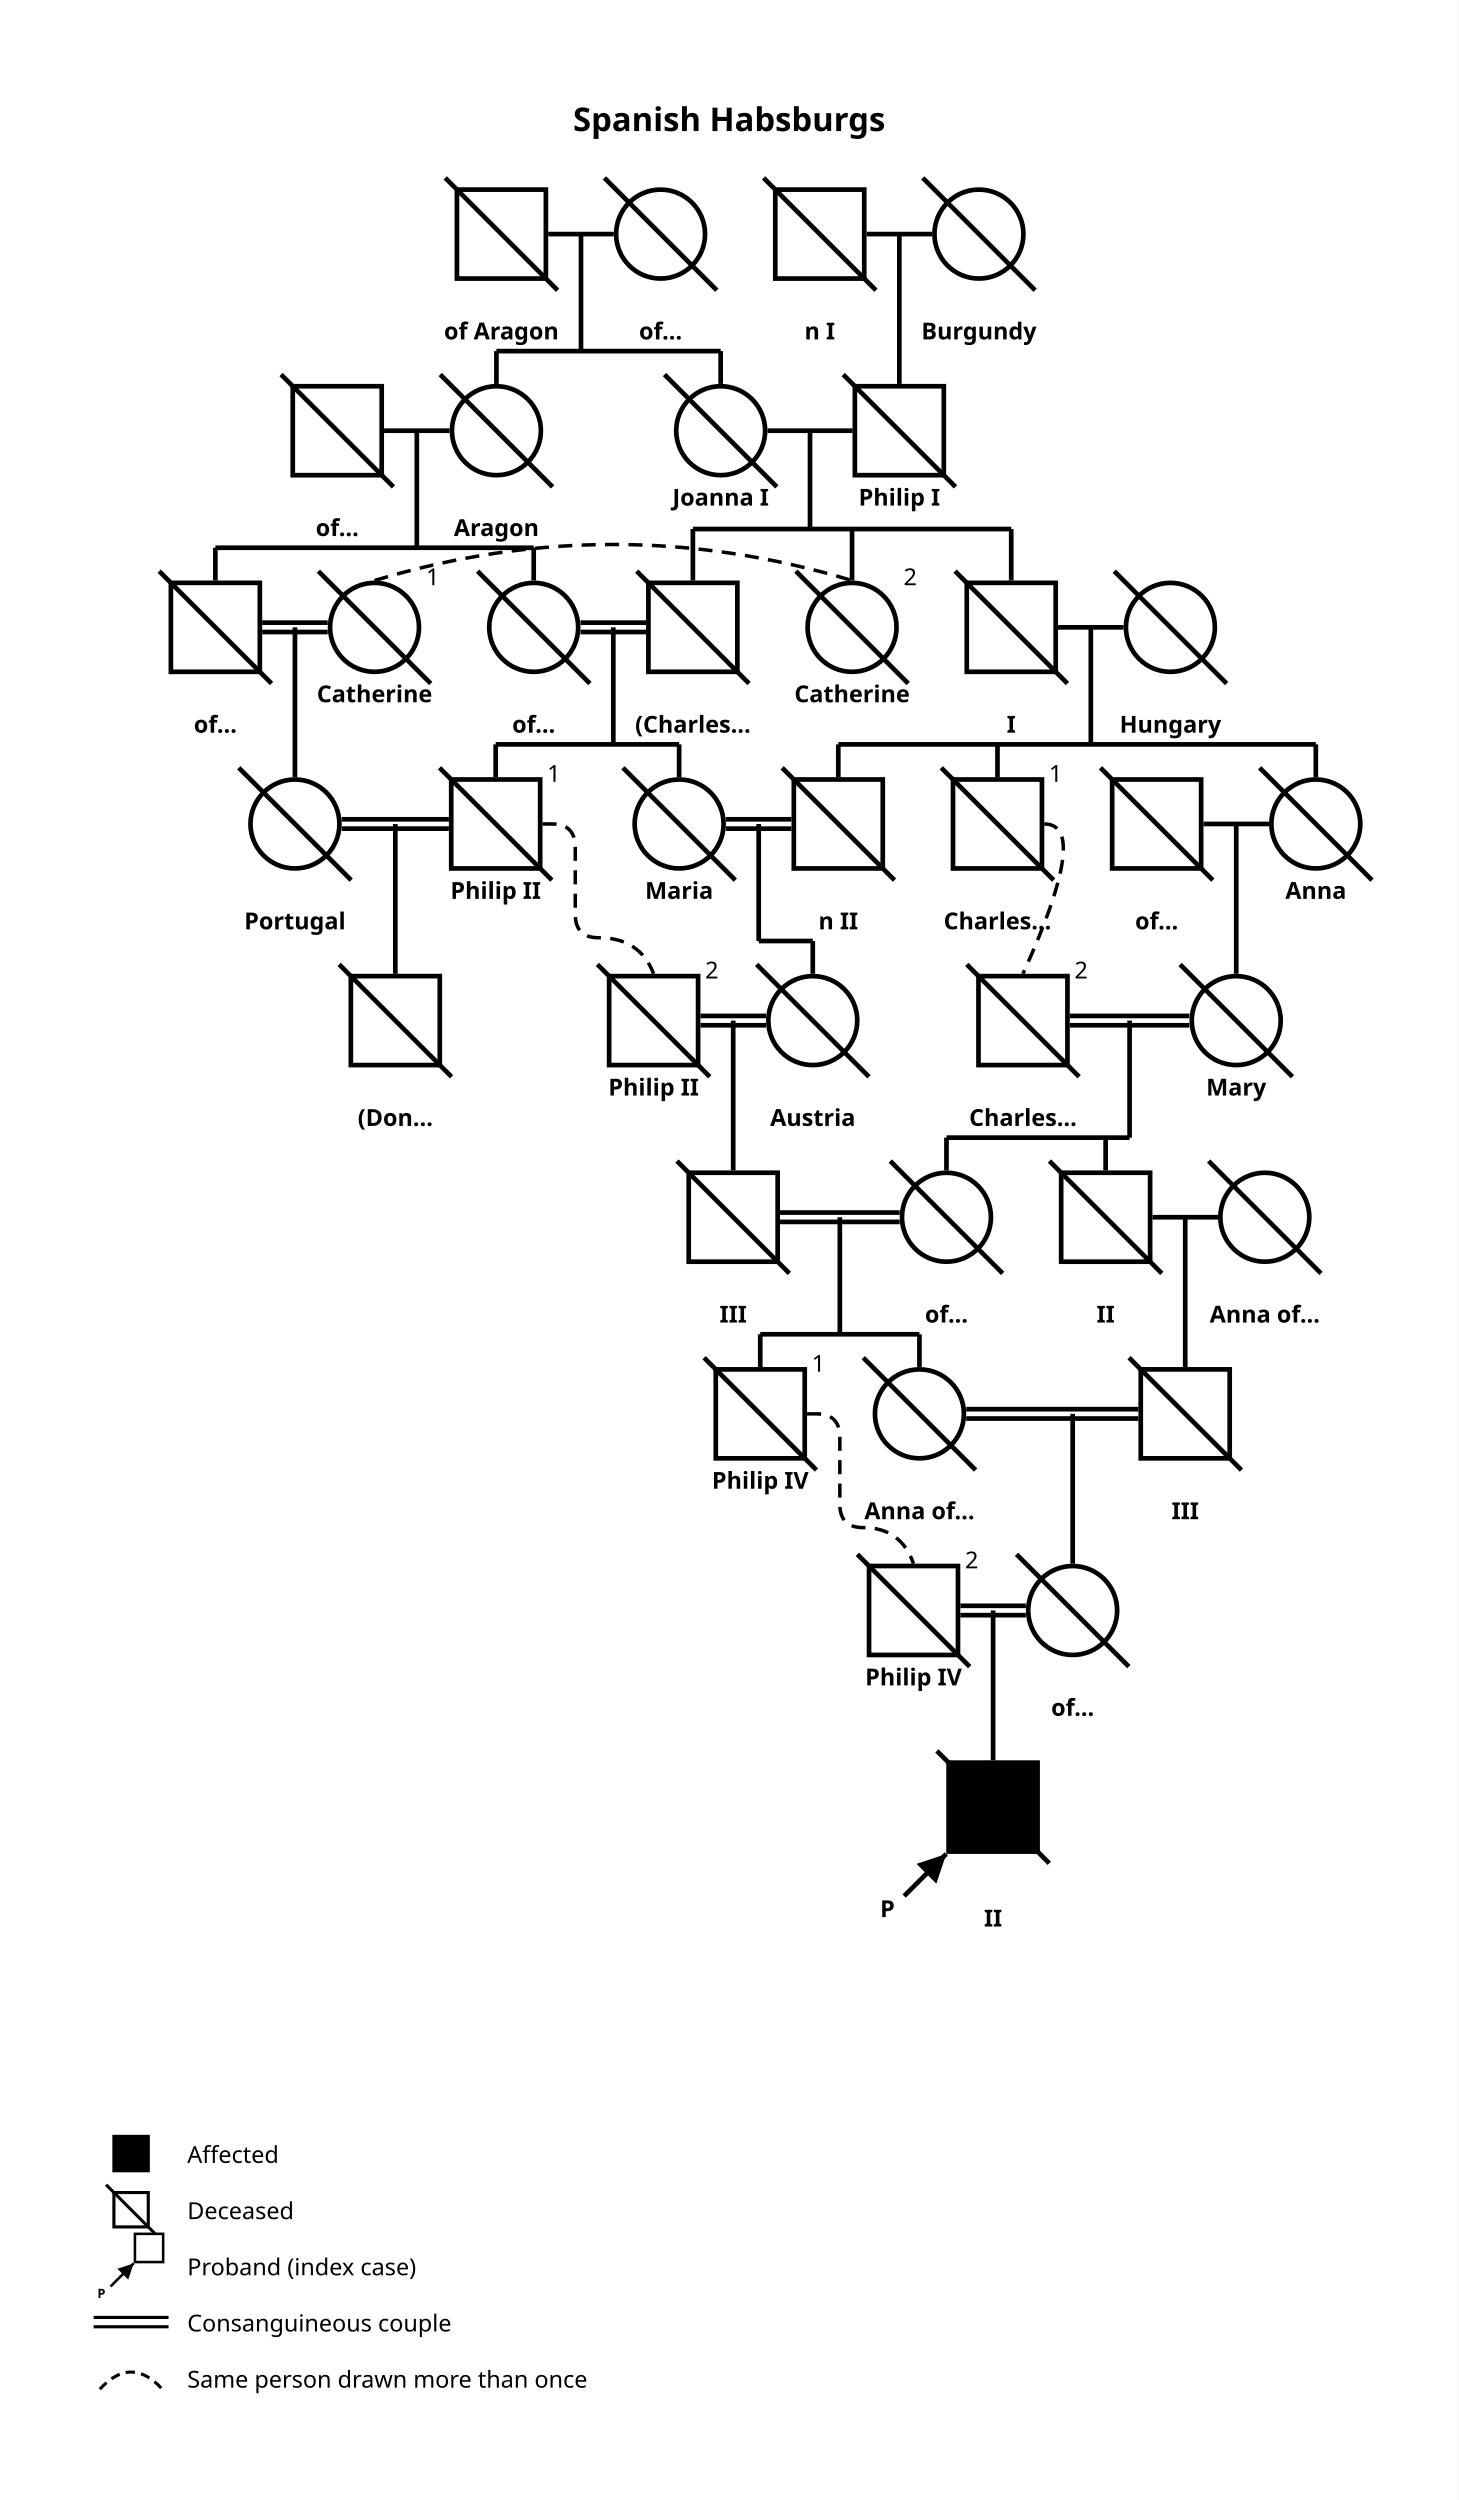
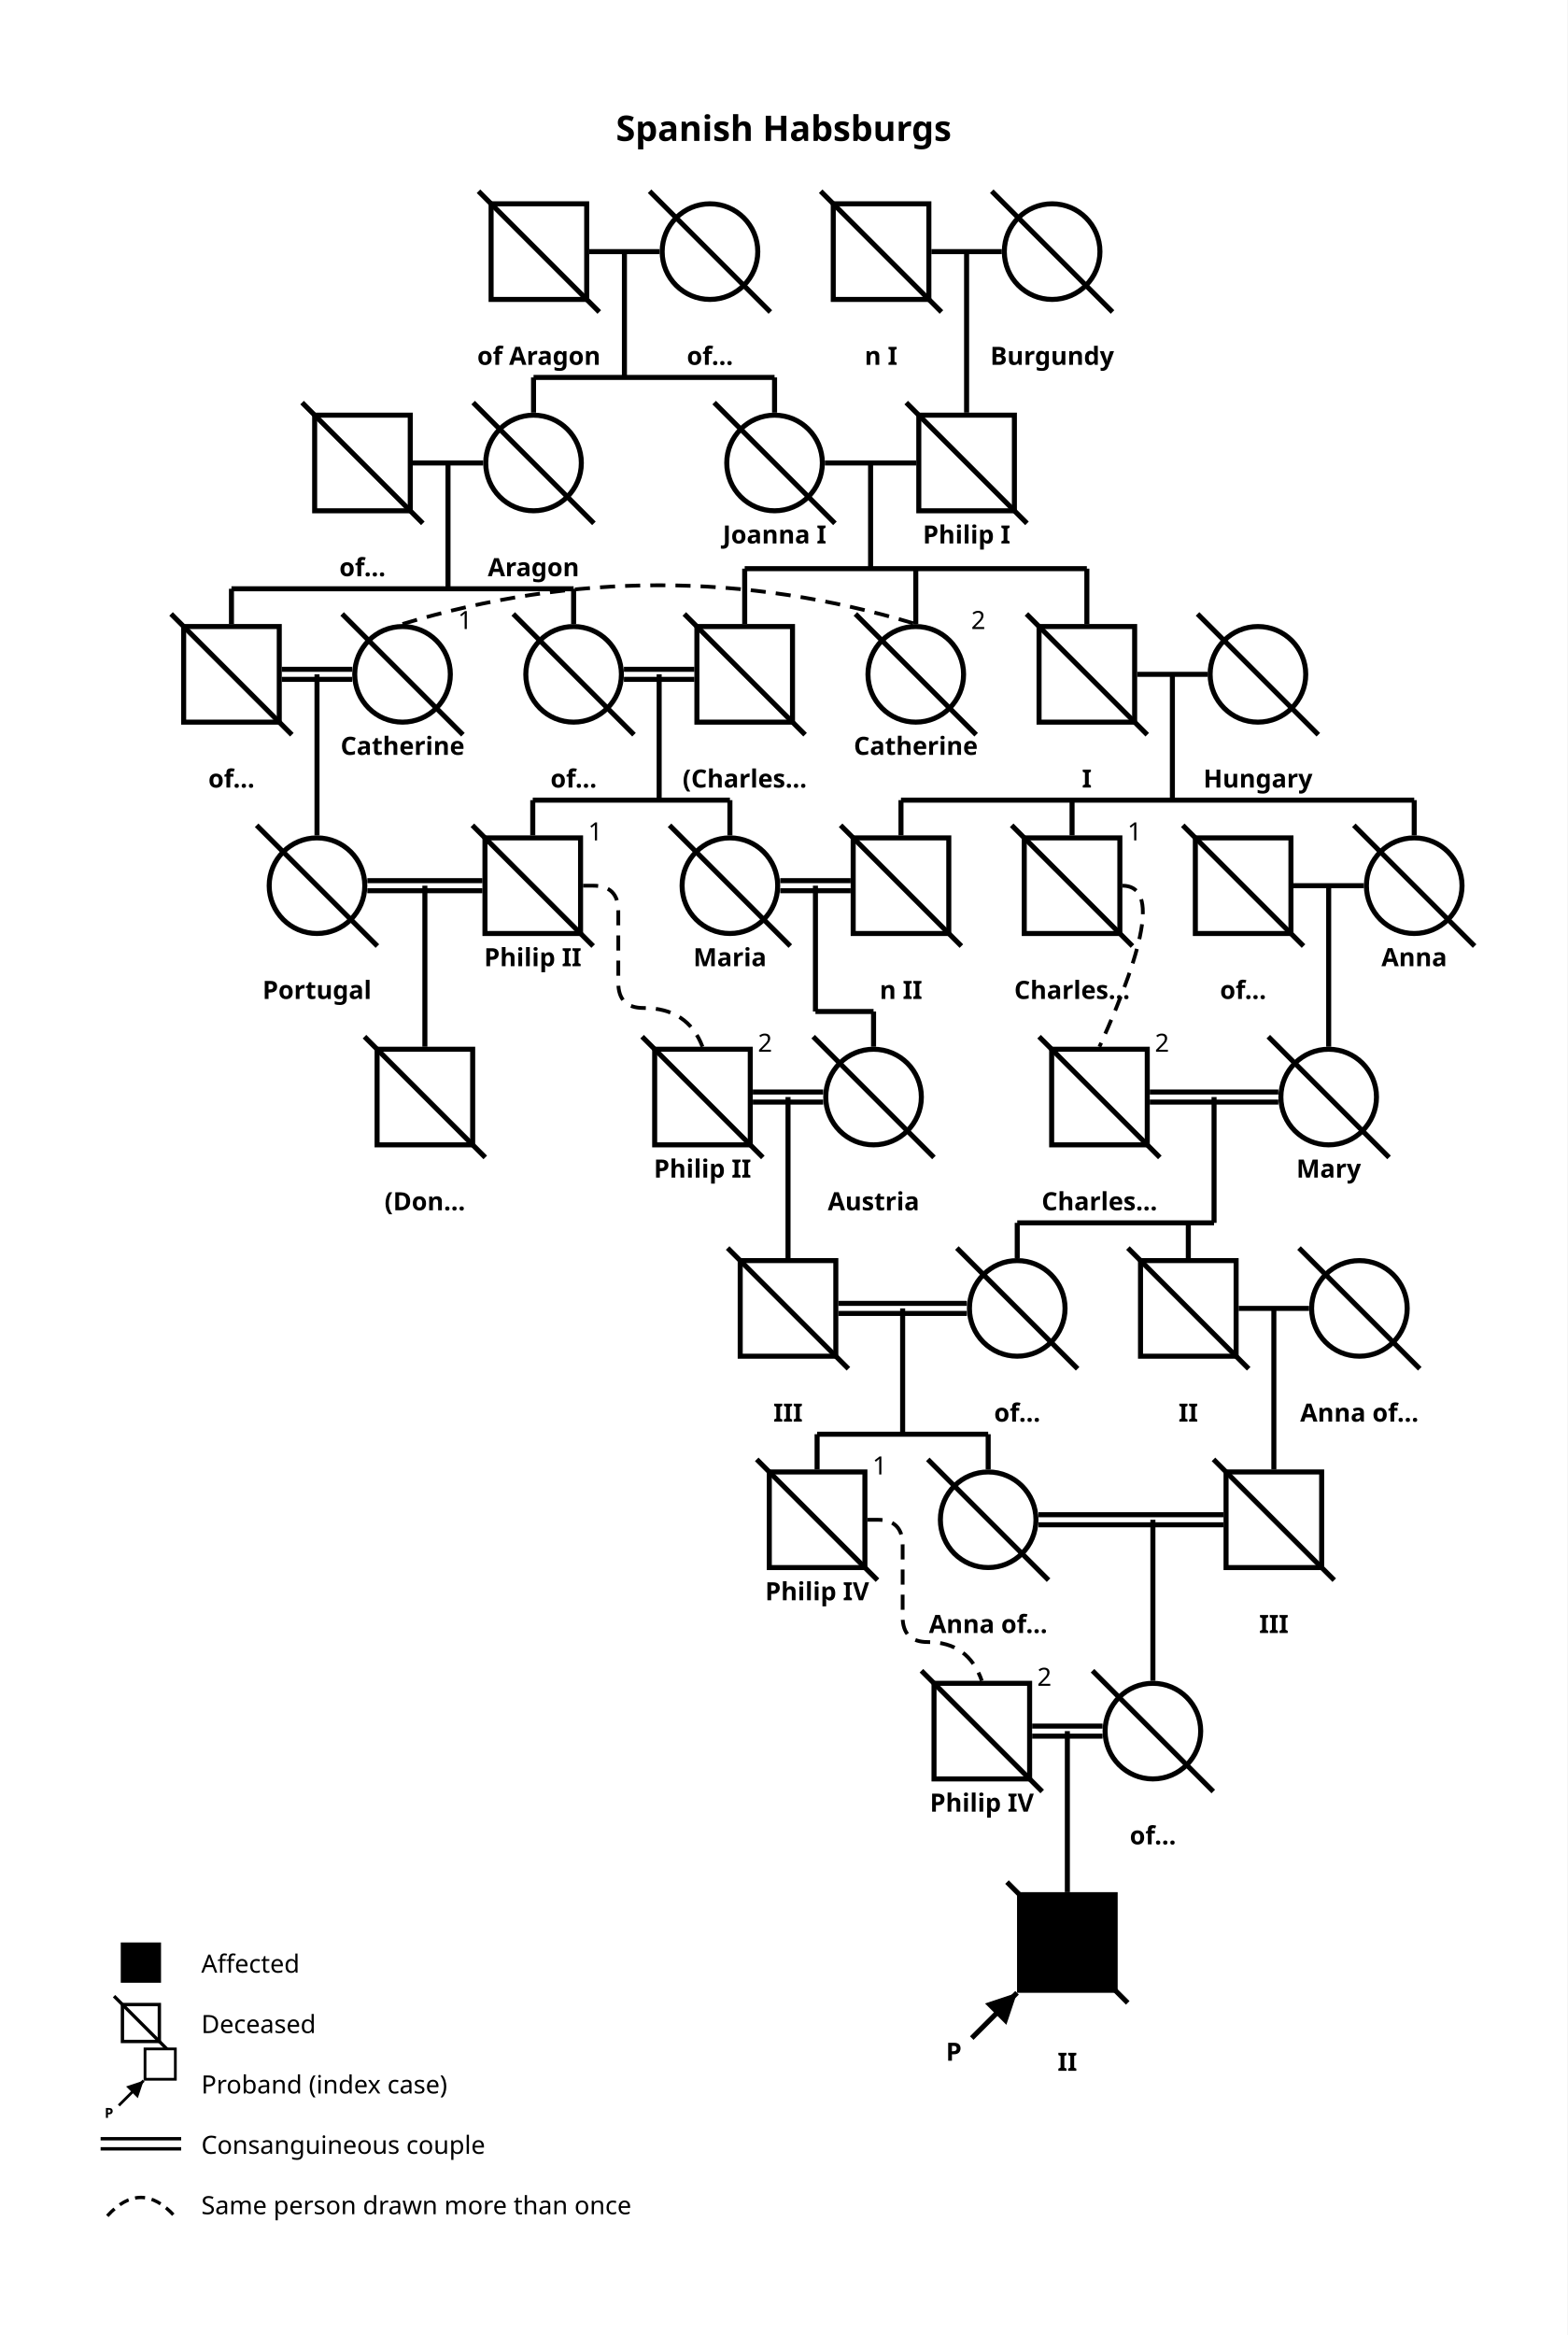
- <svg xmlns="http://www.w3.org/2000/svg" height="1068" viewBox="0 0 623 1068" width="623">
+ <svg xmlns="http://www.w3.org/2000/svg" height="928" viewBox="0 0 623 928" width="623">
  <defs>
    <marker id="proband-arrowhead" markerHeight="6" markerWidth="6" orient="auto" refX="6" refY="3">
      <path d="M 0 0 L 6 3 L 0 6 Z" fill="black" />
    </marker>
  </defs>
-   <rect fill="white" height="1068" width="623" />
+   <rect fill="white" height="928" width="623" />
  <g class="chart-title">
    <text fill="black" font-family="sans-serif" font-size="14" font-weight="bold" style="user-select:none" text-anchor="middle" x="311.5" y="56">Spanish Habsburgs</text>
  </g>
  <g transform="translate(92 100)">
    <g class="couple-lines">
      <path d="M 142.2 0 L 170.2 0" fill="none" stroke="black" stroke-width="2" />
      <path d="M 278.2 0 L 306.2 0" fill="none" stroke="black" stroke-width="2" />
      <path d="M 72.07 84 L 100.07 84" fill="none" stroke="black" stroke-width="2" />
      <path d="M 235.87 84 L 272.2 84" fill="none" stroke="black" stroke-width="2" />
      <path d="M 20 166 L 48 166" fill="none" stroke="black" stroke-width="2" />
      <path d="M 20 170 L 48 170" fill="none" stroke="black" stroke-width="2" />
      <path d="M 156 166 L 184 166" fill="none" stroke="black" stroke-width="2" />
      <path d="M 156 170 L 184 170" fill="none" stroke="black" stroke-width="2" />
      <path d="M 360 168 L 388 168" fill="none" stroke="black" stroke-width="2" />
      <path d="M 54 250 L 99.76 250" fill="none" stroke="black" stroke-width="2" />
      <path d="M 54 254 L 99.76 254" fill="none" stroke="black" stroke-width="2" />
      <path d="M 218.12 250 L 246.12 250" fill="none" stroke="black" stroke-width="2" />
      <path d="M 218.12 254 L 246.12 254" fill="none" stroke="black" stroke-width="2" />
      <path d="M 422.12 252 L 450.12 252" fill="none" stroke="black" stroke-width="2" />
      <path d="M 207.22 334 L 235.22 334" fill="none" stroke="black" stroke-width="2" />
      <path d="M 207.22 338 L 235.22 338" fill="none" stroke="black" stroke-width="2" />
      <path d="M 365.01 334 L 416.12 334" fill="none" stroke="black" stroke-width="2" />
      <path d="M 365.01 338 L 416.12 338" fill="none" stroke="black" stroke-width="2" />
      <path d="M 241.22 418 L 292.33 418" fill="none" stroke="black" stroke-width="2" />
      <path d="M 241.22 422 L 292.33 422" fill="none" stroke="black" stroke-width="2" />
      <path d="M 400.33 420 L 428.33 420" fill="none" stroke="black" stroke-width="2" />
      <path d="M 320.78 502 L 394.33 502" fill="none" stroke="black" stroke-width="2" />
      <path d="M 320.78 506 L 394.33 506" fill="none" stroke="black" stroke-width="2" />
      <path d="M 318.25 586 L 346.25 586" fill="none" stroke="black" stroke-width="2" />
      <path d="M 318.25 590 L 346.25 590" fill="none" stroke="black" stroke-width="2" />
    </g>
    <g class="sibship-lines">
      <path d="M 156.2 0 L 156.2 50 M 120.07 50 L 215.87 50 M 120.07 50 L 120.07 64 M 215.87 50 L 215.87 64" fill="none" stroke="black" stroke-width="2" />
      <path d="M 292.2 0 L 292.2 42 M 292.2 42 L 292.2 42 M 292.2 42 L 292.2 64" fill="none" stroke="black" stroke-width="2" />
      <path d="M 86.07 84 L 86.07 134 M 0 134 L 136 134 M 0 134 L 0 148 M 136 134 L 136 148" fill="none" stroke="black" stroke-width="2" />
      <path d="M 254.04 84 L 254.04 126 M 204 126 L 340 126 M 204 126 L 204 148 M 272 126 L 272 148 M 340 126 L 340 148" fill="none" stroke="black" stroke-width="2" />
      <path d="M 34 168 L 34 210 M 34 210 L 34 210 M 34 210 L 34 232" fill="none" stroke="black" stroke-width="2" />
      <path d="M 170 168 L 170 218 M 119.76 218 L 198.12 218 M 119.76 218 L 119.76 232 M 198.12 218 L 198.12 232" fill="none" stroke="black" stroke-width="2" />
      <path d="M 374 168 L 374 218 M 266.12 218 L 470.12 218 M 266.12 218 L 266.12 232 M 334.12 218 L 334.12 232 M 470.12 218 L 470.12 232" fill="none" stroke="black" stroke-width="2" />
      <path d="M 76.88 252 L 76.88 294 M 76.88 294 L 76.88 294 M 76.88 294 L 76.88 316" fill="none" stroke="black" stroke-width="2" />
      <path d="M 232.12 252 L 232.12 302 M 232.12 302 L 255.22 302 M 255.22 302 L 255.22 316" fill="none" stroke="black" stroke-width="2" />
      <path d="M 436.12 252 L 436.12 294 M 436.12 294 L 436.12 294 M 436.12 294 L 436.12 316" fill="none" stroke="black" stroke-width="2" />
      <path d="M 221.22 336 L 221.22 378 M 221.22 378 L 221.22 378 M 221.22 378 L 221.22 400" fill="none" stroke="black" stroke-width="2" />
      <path d="M 390.56 336 L 390.56 386 M 312.33 386 L 390.56 386 M 312.33 386 L 312.33 400 M 380.33 386 L 380.33 400" fill="none" stroke="black" stroke-width="2" />
      <path d="M 266.78 420 L 266.78 470 M 232.78 470 L 300.78 470 M 232.78 470 L 232.78 484 M 300.78 470 L 300.78 484" fill="none" stroke="black" stroke-width="2" />
      <path d="M 414.33 420 L 414.33 462 M 414.33 462 L 414.33 462 M 414.33 462 L 414.33 484" fill="none" stroke="black" stroke-width="2" />
      <path d="M 366.25 504 L 366.25 546 M 366.25 546 L 366.25 546 M 366.25 546 L 366.25 568" fill="none" stroke="black" stroke-width="2" />
      <path d="M 332.25 588 L 332.25 630 M 332.25 630 L 332.25 630 M 332.25 630 L 332.25 652" fill="none" stroke="black" stroke-width="2" />
    </g>
    <g class="duplicate-arcs">
      <path d="M 68 148 Q 170 117.2 272 148" fill="none" stroke="black" stroke-dasharray="6 4" stroke-width="1.5" />
      <path d="M 139.76 252 L 143.76 252 Q 153.76 252 153.76 262 L 153.76 290.6 Q 153.76 300.6 163.76 300.6 L 163.76 300.6 Q 181.36 300.6 187.22 316" fill="none" stroke="black" stroke-dasharray="6 4" stroke-width="1.5" />
      <path d="M 354.12 252 Q 374.12 252 345.01 316" fill="none" stroke="black" stroke-dasharray="6 4" stroke-width="1.5" />
      <path d="M 252.78 504 L 256.78 504 Q 266.78 504 266.78 514 L 266.78 542.6 Q 266.78 552.6 276.78 552.6 L 276.78 552.6 Q 292.88 552.6 298.25 568" fill="none" stroke="black" stroke-dasharray="6 4" stroke-width="1.5" />
    </g>
    <g class="symbols">
      <g transform="translate(122.2 0)">
        <g transform="translate(-20 -20)">
          <g>
            <g>
              <rect fill="white" height="38" stroke="black" stroke-width="2" width="38" x="1" y="1" />
            </g>
          </g>
          <line stroke="black" stroke-width="2" x1="-4" x2="44" y1="-4" y2="44" />
        </g>
      </g>
      <g transform="translate(190.2 0)">
        <g transform="translate(-20 -20)">
          <g>
            <g>
              <circle cx="20" cy="20" fill="white" r="19" stroke="black" stroke-width="2" />
            </g>
          </g>
          <line stroke="black" stroke-width="2" x1="-4" x2="44" y1="-4" y2="44" />
        </g>
      </g>
      <g transform="translate(258.2 0)">
        <g transform="translate(-20 -20)">
          <g>
            <g>
              <rect fill="white" height="38" stroke="black" stroke-width="2" width="38" x="1" y="1" />
            </g>
          </g>
          <line stroke="black" stroke-width="2" x1="-4" x2="44" y1="-4" y2="44" />
        </g>
      </g>
      <g transform="translate(326.2 0)">
        <g transform="translate(-20 -20)">
          <g>
            <g>
              <circle cx="20" cy="20" fill="white" r="19" stroke="black" stroke-width="2" />
            </g>
          </g>
          <line stroke="black" stroke-width="2" x1="-4" x2="44" y1="-4" y2="44" />
        </g>
      </g>
      <g transform="translate(52.07 84)">
        <g transform="translate(-20 -20)">
          <g>
            <g>
              <rect fill="white" height="38" stroke="black" stroke-width="2" width="38" x="1" y="1" />
            </g>
          </g>
          <line stroke="black" stroke-width="2" x1="-4" x2="44" y1="-4" y2="44" />
        </g>
      </g>
      <g transform="translate(120.07 84)">
        <g transform="translate(-20 -20)">
          <g>
            <g>
              <circle cx="20" cy="20" fill="white" r="19" stroke="black" stroke-width="2" />
            </g>
          </g>
          <line stroke="black" stroke-width="2" x1="-4" x2="44" y1="-4" y2="44" />
        </g>
      </g>
      <g transform="translate(215.87 84)">
        <g transform="translate(-20 -20)">
          <g>
            <g>
              <circle cx="20" cy="20" fill="white" r="19" stroke="black" stroke-width="2" />
            </g>
          </g>
          <line stroke="black" stroke-width="2" x1="-4" x2="44" y1="-4" y2="44" />
        </g>
      </g>
      <g transform="translate(292.2 84)">
        <g transform="translate(-20 -20)">
          <g>
            <g>
              <rect fill="white" height="38" stroke="black" stroke-width="2" width="38" x="1" y="1" />
            </g>
          </g>
          <line stroke="black" stroke-width="2" x1="-4" x2="44" y1="-4" y2="44" />
        </g>
      </g>
      <g transform="translate(0 168)">
        <g transform="translate(-20 -20)">
          <g>
            <g>
              <rect fill="white" height="38" stroke="black" stroke-width="2" width="38" x="1" y="1" />
            </g>
          </g>
          <line stroke="black" stroke-width="2" x1="-4" x2="44" y1="-4" y2="44" />
        </g>
      </g>
      <g transform="translate(68 168)">
        <g transform="translate(-20 -20)">
          <g>
            <g>
              <circle cx="20" cy="20" fill="white" r="19" stroke="black" stroke-width="2" />
            </g>
          </g>
          <line stroke="black" stroke-width="2" x1="-4" x2="44" y1="-4" y2="44" />
          <text data-copy-number="1" fill="black" font-family="sans-serif" font-size="10" style="pointer-events:none;user-select:none" x="42" y="2">1</text>
        </g>
      </g>
      <g transform="translate(136 168)">
        <g transform="translate(-20 -20)">
          <g>
            <g>
              <circle cx="20" cy="20" fill="white" r="19" stroke="black" stroke-width="2" />
            </g>
          </g>
          <line stroke="black" stroke-width="2" x1="-4" x2="44" y1="-4" y2="44" />
        </g>
      </g>
      <g transform="translate(204 168)">
        <g transform="translate(-20 -20)">
          <g>
            <g>
              <rect fill="white" height="38" stroke="black" stroke-width="2" width="38" x="1" y="1" />
            </g>
          </g>
          <line stroke="black" stroke-width="2" x1="-4" x2="44" y1="-4" y2="44" />
        </g>
      </g>
      <g transform="translate(272 168)">
        <g transform="translate(-20 -20)">
          <g>
            <g>
              <circle cx="20" cy="20" fill="white" r="19" stroke="black" stroke-width="2" />
            </g>
          </g>
          <line stroke="black" stroke-width="2" x1="-4" x2="44" y1="-4" y2="44" />
          <text data-copy-number="2" fill="black" font-family="sans-serif" font-size="10" style="pointer-events:none;user-select:none" x="42" y="2">2</text>
        </g>
      </g>
      <g transform="translate(340 168)">
        <g transform="translate(-20 -20)">
          <g>
            <g>
              <rect fill="white" height="38" stroke="black" stroke-width="2" width="38" x="1" y="1" />
            </g>
          </g>
          <line stroke="black" stroke-width="2" x1="-4" x2="44" y1="-4" y2="44" />
        </g>
      </g>
      <g transform="translate(408 168)">
        <g transform="translate(-20 -20)">
          <g>
            <g>
              <circle cx="20" cy="20" fill="white" r="19" stroke="black" stroke-width="2" />
            </g>
          </g>
          <line stroke="black" stroke-width="2" x1="-4" x2="44" y1="-4" y2="44" />
        </g>
      </g>
      <g transform="translate(34 252)">
        <g transform="translate(-20 -20)">
          <g>
            <g>
              <circle cx="20" cy="20" fill="white" r="19" stroke="black" stroke-width="2" />
            </g>
          </g>
          <line stroke="black" stroke-width="2" x1="-4" x2="44" y1="-4" y2="44" />
        </g>
      </g>
      <g transform="translate(119.76 252)">
        <g transform="translate(-20 -20)">
          <g>
            <g>
              <rect fill="white" height="38" stroke="black" stroke-width="2" width="38" x="1" y="1" />
            </g>
          </g>
          <line stroke="black" stroke-width="2" x1="-4" x2="44" y1="-4" y2="44" />
          <text data-copy-number="1" fill="black" font-family="sans-serif" font-size="10" style="pointer-events:none;user-select:none" x="42" y="2">1</text>
        </g>
      </g>
      <g transform="translate(198.12 252)">
        <g transform="translate(-20 -20)">
          <g>
            <g>
              <circle cx="20" cy="20" fill="white" r="19" stroke="black" stroke-width="2" />
            </g>
          </g>
          <line stroke="black" stroke-width="2" x1="-4" x2="44" y1="-4" y2="44" />
        </g>
      </g>
      <g transform="translate(266.12 252)">
        <g transform="translate(-20 -20)">
          <g>
            <g>
              <rect fill="white" height="38" stroke="black" stroke-width="2" width="38" x="1" y="1" />
            </g>
          </g>
          <line stroke="black" stroke-width="2" x1="-4" x2="44" y1="-4" y2="44" />
        </g>
      </g>
      <g transform="translate(334.12 252)">
        <g transform="translate(-20 -20)">
          <g>
            <g>
              <rect fill="white" height="38" stroke="black" stroke-width="2" width="38" x="1" y="1" />
            </g>
          </g>
          <line stroke="black" stroke-width="2" x1="-4" x2="44" y1="-4" y2="44" />
          <text data-copy-number="1" fill="black" font-family="sans-serif" font-size="10" style="pointer-events:none;user-select:none" x="42" y="2">1</text>
        </g>
      </g>
      <g transform="translate(402.12 252)">
        <g transform="translate(-20 -20)">
          <g>
            <g>
              <rect fill="white" height="38" stroke="black" stroke-width="2" width="38" x="1" y="1" />
            </g>
          </g>
          <line stroke="black" stroke-width="2" x1="-4" x2="44" y1="-4" y2="44" />
        </g>
      </g>
      <g transform="translate(470.12 252)">
        <g transform="translate(-20 -20)">
          <g>
            <g>
              <circle cx="20" cy="20" fill="white" r="19" stroke="black" stroke-width="2" />
            </g>
          </g>
          <line stroke="black" stroke-width="2" x1="-4" x2="44" y1="-4" y2="44" />
        </g>
      </g>
      <g transform="translate(76.88 336)">
        <g transform="translate(-20 -20)">
          <g>
            <g>
              <rect fill="white" height="38" stroke="black" stroke-width="2" width="38" x="1" y="1" />
            </g>
          </g>
          <line stroke="black" stroke-width="2" x1="-4" x2="44" y1="-4" y2="44" />
        </g>
      </g>
      <g transform="translate(187.22 336)">
        <g transform="translate(-20 -20)">
          <g>
            <g>
              <rect fill="white" height="38" stroke="black" stroke-width="2" width="38" x="1" y="1" />
            </g>
          </g>
          <line stroke="black" stroke-width="2" x1="-4" x2="44" y1="-4" y2="44" />
          <text data-copy-number="2" fill="black" font-family="sans-serif" font-size="10" style="pointer-events:none;user-select:none" x="42" y="2">2</text>
        </g>
      </g>
      <g transform="translate(255.22 336)">
        <g transform="translate(-20 -20)">
          <g>
            <g>
              <circle cx="20" cy="20" fill="white" r="19" stroke="black" stroke-width="2" />
            </g>
          </g>
          <line stroke="black" stroke-width="2" x1="-4" x2="44" y1="-4" y2="44" />
        </g>
      </g>
      <g transform="translate(345.01 336)">
        <g transform="translate(-20 -20)">
          <g>
            <g>
              <rect fill="white" height="38" stroke="black" stroke-width="2" width="38" x="1" y="1" />
            </g>
          </g>
          <line stroke="black" stroke-width="2" x1="-4" x2="44" y1="-4" y2="44" />
          <text data-copy-number="2" fill="black" font-family="sans-serif" font-size="10" style="pointer-events:none;user-select:none" x="42" y="2">2</text>
        </g>
      </g>
      <g transform="translate(436.12 336)">
        <g transform="translate(-20 -20)">
          <g>
            <g>
              <circle cx="20" cy="20" fill="white" r="19" stroke="black" stroke-width="2" />
            </g>
          </g>
          <line stroke="black" stroke-width="2" x1="-4" x2="44" y1="-4" y2="44" />
        </g>
      </g>
      <g transform="translate(221.22 420)">
        <g transform="translate(-20 -20)">
          <g>
            <g>
              <rect fill="white" height="38" stroke="black" stroke-width="2" width="38" x="1" y="1" />
            </g>
          </g>
          <line stroke="black" stroke-width="2" x1="-4" x2="44" y1="-4" y2="44" />
        </g>
      </g>
      <g transform="translate(312.33 420)">
        <g transform="translate(-20 -20)">
          <g>
            <g>
              <circle cx="20" cy="20" fill="white" r="19" stroke="black" stroke-width="2" />
            </g>
          </g>
          <line stroke="black" stroke-width="2" x1="-4" x2="44" y1="-4" y2="44" />
        </g>
      </g>
      <g transform="translate(380.33 420)">
        <g transform="translate(-20 -20)">
          <g>
            <g>
              <rect fill="white" height="38" stroke="black" stroke-width="2" width="38" x="1" y="1" />
            </g>
          </g>
          <line stroke="black" stroke-width="2" x1="-4" x2="44" y1="-4" y2="44" />
        </g>
      </g>
      <g transform="translate(448.33 420)">
        <g transform="translate(-20 -20)">
          <g>
            <g>
              <circle cx="20" cy="20" fill="white" r="19" stroke="black" stroke-width="2" />
            </g>
          </g>
          <line stroke="black" stroke-width="2" x1="-4" x2="44" y1="-4" y2="44" />
        </g>
      </g>
      <g transform="translate(232.78 504)">
        <g transform="translate(-20 -20)">
          <g>
            <g>
              <rect fill="white" height="38" stroke="black" stroke-width="2" width="38" x="1" y="1" />
            </g>
          </g>
          <line stroke="black" stroke-width="2" x1="-4" x2="44" y1="-4" y2="44" />
          <text data-copy-number="1" fill="black" font-family="sans-serif" font-size="10" style="pointer-events:none;user-select:none" x="42" y="2">1</text>
        </g>
      </g>
      <g transform="translate(300.78 504)">
        <g transform="translate(-20 -20)">
          <g>
            <g>
              <circle cx="20" cy="20" fill="white" r="19" stroke="black" stroke-width="2" />
            </g>
          </g>
          <line stroke="black" stroke-width="2" x1="-4" x2="44" y1="-4" y2="44" />
        </g>
      </g>
      <g transform="translate(414.33 504)">
        <g transform="translate(-20 -20)">
          <g>
            <g>
              <rect fill="white" height="38" stroke="black" stroke-width="2" width="38" x="1" y="1" />
            </g>
          </g>
          <line stroke="black" stroke-width="2" x1="-4" x2="44" y1="-4" y2="44" />
        </g>
      </g>
      <g transform="translate(298.25 588)">
        <g transform="translate(-20 -20)">
          <g>
            <g>
              <rect fill="white" height="38" stroke="black" stroke-width="2" width="38" x="1" y="1" />
            </g>
          </g>
          <line stroke="black" stroke-width="2" x1="-4" x2="44" y1="-4" y2="44" />
          <text data-copy-number="2" fill="black" font-family="sans-serif" font-size="10" style="pointer-events:none;user-select:none" x="42" y="2">2</text>
        </g>
      </g>
      <g transform="translate(366.25 588)">
        <g transform="translate(-20 -20)">
          <g>
            <g>
              <circle cx="20" cy="20" fill="white" r="19" stroke="black" stroke-width="2" />
            </g>
          </g>
          <line stroke="black" stroke-width="2" x1="-4" x2="44" y1="-4" y2="44" />
        </g>
      </g>
      <g transform="translate(332.25 672)">
        <g transform="translate(-20 -20)">
          <g>
            <g>
              <rect fill="black" height="38" stroke="black" stroke-width="2" width="38" x="1" y="1" />
            </g>
          </g>
          <line stroke="black" stroke-width="2" x1="-4" x2="44" y1="-4" y2="44" />
          <g data-arrow="proband">
            <line marker-end="url(#proband-arrowhead)" stroke="black" stroke-width="2" x1="-18" x2="0" y1="58" y2="40" />
            <rect fill="white" height="10" width="8.5" x="-30" y="58" />
            <text data-proband-letter="true" fill="black" font-family="sans-serif" font-size="10" font-weight="bold" style="user-select:none" text-anchor="end" x="-22" y="67">P</text>
          </g>
        </g>
      </g>
    </g>
    <g class="labels">
      <g transform="translate(102.2 -20)">
        <g style="user-select:none" transform="translate(20 20)">
          <g data-name-label="true" pointer-events="none">
            <text fill="black" font-family="sans-serif" font-size="10" font-weight="bold" text-anchor="middle" x="0" y="32" />
            <text fill="black" font-family="sans-serif" font-size="10" font-weight="bold" text-anchor="middle" x="0" y="45">of Aragon</text>
          </g>
        </g>
      </g>
      <g transform="translate(170.2 -20)">
        <g style="user-select:none" transform="translate(20 20)">
          <g data-name-label="true" pointer-events="none">
            <text fill="black" font-family="sans-serif" font-size="10" font-weight="bold" text-anchor="middle" x="0" y="32" />
            <text fill="black" font-family="sans-serif" font-size="10" font-weight="bold" text-anchor="middle" x="0" y="45">of…</text>
          </g>
        </g>
      </g>
      <g transform="translate(238.2 -20)">
        <g style="user-select:none" transform="translate(20 20)">
          <g data-name-label="true" pointer-events="none">
            <text fill="black" font-family="sans-serif" font-size="10" font-weight="bold" text-anchor="middle" x="0" y="32" />
            <text fill="black" font-family="sans-serif" font-size="10" font-weight="bold" text-anchor="middle" x="0" y="45">n I</text>
          </g>
        </g>
      </g>
      <g transform="translate(306.2 -20)">
        <g style="user-select:none" transform="translate(20 20)">
          <g data-name-label="true" pointer-events="none">
            <text fill="black" font-family="sans-serif" font-size="10" font-weight="bold" text-anchor="middle" x="0" y="32" />
            <text fill="black" font-family="sans-serif" font-size="10" font-weight="bold" text-anchor="middle" x="0" y="45">Burgundy</text>
          </g>
        </g>
      </g>
      <g transform="translate(32.07 64)">
        <g style="user-select:none" transform="translate(20 20)">
          <g data-name-label="true" pointer-events="none">
            <text fill="black" font-family="sans-serif" font-size="10" font-weight="bold" text-anchor="middle" x="0" y="32" />
            <text fill="black" font-family="sans-serif" font-size="10" font-weight="bold" text-anchor="middle" x="0" y="45">of…</text>
          </g>
        </g>
      </g>
      <g transform="translate(100.07 64)">
        <g style="user-select:none" transform="translate(20 20)">
          <g data-name-label="true" pointer-events="none">
            <text fill="black" font-family="sans-serif" font-size="10" font-weight="bold" text-anchor="middle" x="0" y="32" />
            <text fill="black" font-family="sans-serif" font-size="10" font-weight="bold" text-anchor="middle" x="0" y="45">Aragon</text>
          </g>
        </g>
      </g>
      <g transform="translate(195.87 64)">
        <g style="user-select:none" transform="translate(20 20)">
          <g data-name-label="true" pointer-events="none">
            <text fill="black" font-family="sans-serif" font-size="10" font-weight="bold" text-anchor="middle" x="0" y="32">Joanna I</text>
          </g>
        </g>
      </g>
      <g transform="translate(272.2 64)">
        <g style="user-select:none" transform="translate(20 20)">
          <g data-name-label="true" pointer-events="none">
            <text fill="black" font-family="sans-serif" font-size="10" font-weight="bold" text-anchor="middle" x="0" y="32">Philip I</text>
          </g>
        </g>
      </g>
      <g transform="translate(-20 148)">
        <g style="user-select:none" transform="translate(20 20)">
          <g data-name-label="true" pointer-events="none">
            <text fill="black" font-family="sans-serif" font-size="10" font-weight="bold" text-anchor="middle" x="0" y="32" />
            <text fill="black" font-family="sans-serif" font-size="10" font-weight="bold" text-anchor="middle" x="0" y="45">of…</text>
          </g>
        </g>
      </g>
      <g transform="translate(48 148)">
        <g style="user-select:none" transform="translate(20 20)">
          <g data-name-label="true" pointer-events="none">
            <text fill="black" font-family="sans-serif" font-size="10" font-weight="bold" text-anchor="middle" x="0" y="32">Catherine</text>
          </g>
        </g>
      </g>
      <g transform="translate(116 148)">
        <g style="user-select:none" transform="translate(20 20)">
          <g data-name-label="true" pointer-events="none">
            <text fill="black" font-family="sans-serif" font-size="10" font-weight="bold" text-anchor="middle" x="0" y="32" />
            <text fill="black" font-family="sans-serif" font-size="10" font-weight="bold" text-anchor="middle" x="0" y="45">of…</text>
          </g>
        </g>
      </g>
      <g transform="translate(184 148)">
        <g style="user-select:none" transform="translate(20 20)">
          <g data-name-label="true" pointer-events="none">
            <text fill="black" font-family="sans-serif" font-size="10" font-weight="bold" text-anchor="middle" x="0" y="32" />
            <text fill="black" font-family="sans-serif" font-size="10" font-weight="bold" text-anchor="middle" x="0" y="45">(Charles…</text>
          </g>
        </g>
      </g>
      <g transform="translate(252 148)">
        <g style="user-select:none" transform="translate(20 20)">
          <g data-name-label="true" pointer-events="none">
            <text fill="black" font-family="sans-serif" font-size="10" font-weight="bold" text-anchor="middle" x="0" y="32">Catherine</text>
          </g>
        </g>
      </g>
      <g transform="translate(320 148)">
        <g style="user-select:none" transform="translate(20 20)">
          <g data-name-label="true" pointer-events="none">
            <text fill="black" font-family="sans-serif" font-size="10" font-weight="bold" text-anchor="middle" x="0" y="32" />
            <text fill="black" font-family="sans-serif" font-size="10" font-weight="bold" text-anchor="middle" x="0" y="45">I</text>
          </g>
        </g>
      </g>
      <g transform="translate(388 148)">
        <g style="user-select:none" transform="translate(20 20)">
          <g data-name-label="true" pointer-events="none">
            <text fill="black" font-family="sans-serif" font-size="10" font-weight="bold" text-anchor="middle" x="0" y="32" />
            <text fill="black" font-family="sans-serif" font-size="10" font-weight="bold" text-anchor="middle" x="0" y="45">Hungary</text>
          </g>
        </g>
      </g>
      <g transform="translate(14 232)">
        <g style="user-select:none" transform="translate(20 20)">
          <g data-name-label="true" pointer-events="none">
            <text fill="black" font-family="sans-serif" font-size="10" font-weight="bold" text-anchor="middle" x="0" y="32" />
            <text fill="black" font-family="sans-serif" font-size="10" font-weight="bold" text-anchor="middle" x="0" y="45">Portugal</text>
          </g>
        </g>
      </g>
      <g transform="translate(99.76 232)">
        <g style="user-select:none" transform="translate(20 20)">
          <g data-name-label="true" pointer-events="none">
            <text fill="black" font-family="sans-serif" font-size="10" font-weight="bold" text-anchor="middle" x="0" y="32">Philip II</text>
          </g>
        </g>
      </g>
      <g transform="translate(178.12 232)">
        <g style="user-select:none" transform="translate(20 20)">
          <g data-name-label="true" pointer-events="none">
            <text fill="black" font-family="sans-serif" font-size="10" font-weight="bold" text-anchor="middle" x="0" y="32">Maria</text>
          </g>
        </g>
      </g>
      <g transform="translate(246.12 232)">
        <g style="user-select:none" transform="translate(20 20)">
          <g data-name-label="true" pointer-events="none">
            <text fill="black" font-family="sans-serif" font-size="10" font-weight="bold" text-anchor="middle" x="0" y="32" />
            <text fill="black" font-family="sans-serif" font-size="10" font-weight="bold" text-anchor="middle" x="0" y="45">n II</text>
          </g>
        </g>
      </g>
      <g transform="translate(314.12 232)">
        <g style="user-select:none" transform="translate(20 20)">
          <g data-name-label="true" pointer-events="none">
            <text fill="black" font-family="sans-serif" font-size="10" font-weight="bold" text-anchor="middle" x="0" y="32" />
            <text fill="black" font-family="sans-serif" font-size="10" font-weight="bold" text-anchor="middle" x="0" y="45">Charles…</text>
          </g>
        </g>
      </g>
      <g transform="translate(382.12 232)">
        <g style="user-select:none" transform="translate(20 20)">
          <g data-name-label="true" pointer-events="none">
            <text fill="black" font-family="sans-serif" font-size="10" font-weight="bold" text-anchor="middle" x="0" y="32" />
            <text fill="black" font-family="sans-serif" font-size="10" font-weight="bold" text-anchor="middle" x="0" y="45">of…</text>
          </g>
        </g>
      </g>
      <g transform="translate(450.12 232)">
        <g style="user-select:none" transform="translate(20 20)">
          <g data-name-label="true" pointer-events="none">
            <text fill="black" font-family="sans-serif" font-size="10" font-weight="bold" text-anchor="middle" x="0" y="32">Anna</text>
          </g>
        </g>
      </g>
      <g transform="translate(56.88 316)">
        <g style="user-select:none" transform="translate(20 20)">
          <g data-name-label="true" pointer-events="none">
            <text fill="black" font-family="sans-serif" font-size="10" font-weight="bold" text-anchor="middle" x="0" y="32" />
            <text fill="black" font-family="sans-serif" font-size="10" font-weight="bold" text-anchor="middle" x="0" y="45">(Don…</text>
          </g>
        </g>
      </g>
      <g transform="translate(167.22 316)">
        <g style="user-select:none" transform="translate(20 20)">
          <g data-name-label="true" pointer-events="none">
            <text fill="black" font-family="sans-serif" font-size="10" font-weight="bold" text-anchor="middle" x="0" y="32">Philip II</text>
          </g>
        </g>
      </g>
      <g transform="translate(235.22 316)">
        <g style="user-select:none" transform="translate(20 20)">
          <g data-name-label="true" pointer-events="none">
            <text fill="black" font-family="sans-serif" font-size="10" font-weight="bold" text-anchor="middle" x="0" y="32" />
            <text fill="black" font-family="sans-serif" font-size="10" font-weight="bold" text-anchor="middle" x="0" y="45">Austria</text>
          </g>
        </g>
      </g>
      <g transform="translate(325.01 316)">
        <g style="user-select:none" transform="translate(20 20)">
          <g data-name-label="true" pointer-events="none">
            <text fill="black" font-family="sans-serif" font-size="10" font-weight="bold" text-anchor="middle" x="0" y="32" />
            <text fill="black" font-family="sans-serif" font-size="10" font-weight="bold" text-anchor="middle" x="0" y="45">Charles…</text>
          </g>
        </g>
      </g>
      <g transform="translate(416.12 316)">
        <g style="user-select:none" transform="translate(20 20)">
          <g data-name-label="true" pointer-events="none">
            <text fill="black" font-family="sans-serif" font-size="10" font-weight="bold" text-anchor="middle" x="0" y="32">Mary</text>
          </g>
        </g>
      </g>
      <g transform="translate(201.22 400)">
        <g style="user-select:none" transform="translate(20 20)">
          <g data-name-label="true" pointer-events="none">
            <text fill="black" font-family="sans-serif" font-size="10" font-weight="bold" text-anchor="middle" x="0" y="32" />
            <text fill="black" font-family="sans-serif" font-size="10" font-weight="bold" text-anchor="middle" x="0" y="45">III</text>
          </g>
        </g>
      </g>
      <g transform="translate(292.33 400)">
        <g style="user-select:none" transform="translate(20 20)">
          <g data-name-label="true" pointer-events="none">
            <text fill="black" font-family="sans-serif" font-size="10" font-weight="bold" text-anchor="middle" x="0" y="32" />
            <text fill="black" font-family="sans-serif" font-size="10" font-weight="bold" text-anchor="middle" x="0" y="45">of…</text>
          </g>
        </g>
      </g>
      <g transform="translate(360.33 400)">
        <g style="user-select:none" transform="translate(20 20)">
          <g data-name-label="true" pointer-events="none">
            <text fill="black" font-family="sans-serif" font-size="10" font-weight="bold" text-anchor="middle" x="0" y="32" />
            <text fill="black" font-family="sans-serif" font-size="10" font-weight="bold" text-anchor="middle" x="0" y="45">II</text>
          </g>
        </g>
      </g>
      <g transform="translate(428.33 400)">
        <g style="user-select:none" transform="translate(20 20)">
          <g data-name-label="true" pointer-events="none">
            <text fill="black" font-family="sans-serif" font-size="10" font-weight="bold" text-anchor="middle" x="0" y="32" />
            <text fill="black" font-family="sans-serif" font-size="10" font-weight="bold" text-anchor="middle" x="0" y="45">Anna of…</text>
          </g>
        </g>
      </g>
      <g transform="translate(212.78 484)">
        <g style="user-select:none" transform="translate(20 20)">
          <g data-name-label="true" pointer-events="none">
            <text fill="black" font-family="sans-serif" font-size="10" font-weight="bold" text-anchor="middle" x="0" y="32">Philip IV</text>
          </g>
        </g>
      </g>
      <g transform="translate(280.78 484)">
        <g style="user-select:none" transform="translate(20 20)">
          <g data-name-label="true" pointer-events="none">
            <text fill="black" font-family="sans-serif" font-size="10" font-weight="bold" text-anchor="middle" x="0" y="32" />
            <text fill="black" font-family="sans-serif" font-size="10" font-weight="bold" text-anchor="middle" x="0" y="45">Anna of…</text>
          </g>
        </g>
      </g>
      <g transform="translate(394.33 484)">
        <g style="user-select:none" transform="translate(20 20)">
          <g data-name-label="true" pointer-events="none">
            <text fill="black" font-family="sans-serif" font-size="10" font-weight="bold" text-anchor="middle" x="0" y="32" />
            <text fill="black" font-family="sans-serif" font-size="10" font-weight="bold" text-anchor="middle" x="0" y="45">III</text>
          </g>
        </g>
      </g>
      <g transform="translate(278.25 568)">
        <g style="user-select:none" transform="translate(20 20)">
          <g data-name-label="true" pointer-events="none">
            <text fill="black" font-family="sans-serif" font-size="10" font-weight="bold" text-anchor="middle" x="0" y="32">Philip IV</text>
          </g>
        </g>
      </g>
      <g transform="translate(346.25 568)">
        <g style="user-select:none" transform="translate(20 20)">
          <g data-name-label="true" pointer-events="none">
            <text fill="black" font-family="sans-serif" font-size="10" font-weight="bold" text-anchor="middle" x="0" y="32" />
            <text fill="black" font-family="sans-serif" font-size="10" font-weight="bold" text-anchor="middle" x="0" y="45">of…</text>
          </g>
        </g>
      </g>
      <g transform="translate(312.25 652)">
        <g style="user-select:none" transform="translate(20 20)">
          <g data-name-label="true" pointer-events="none">
            <text fill="black" font-family="sans-serif" font-size="10" font-weight="bold" text-anchor="middle" x="0" y="38" />
            <text fill="black" font-family="sans-serif" font-size="10" font-weight="bold" text-anchor="middle" x="0" y="51">II</text>
          </g>
        </g>
      </g>
    </g>
  </g>
-   <g class="pedigree-key" transform="translate(0 908)">
+   <g class="pedigree-key" data-box="40 768 232 120" data-key-position="bottom-left" transform="translate(0 768)">
    <g transform="translate(56 12) scale(0.667) translate(-14 -14)">
      <svg height="28" viewBox="-2 -2 28 28" width="28">
        <rect fill="black" height="22" stroke="black" stroke-width="2" width="22" x="1" y="1" />
      </svg>
    </g>
    <text fill="black" font-family="sans-serif" font-size="10" x="80" y="16">Affected</text>
    <g transform="translate(56 36) scale(0.667) translate(-18 -18)">
      <svg height="36" viewBox="-6 -6 36 36" width="36">
        <rect fill="white" height="22" stroke="black" stroke-width="2" width="22" x="1" y="1" />
        <line stroke="black" stroke-width="2" x1="-4" x2="28" y1="-4" y2="28" />
      </svg>
    </g>
    <text fill="black" font-family="sans-serif" font-size="10" x="80" y="40">Deceased</text>
    <g transform="translate(56 60) scale(0.667) translate(-23 -23)">
      <svg height="46" viewBox="-30 -2 56 56" width="46">
        <defs>
          <marker id="legend-arrowhead" markerHeight="6" markerWidth="6" orient="auto" refX="6" refY="3">
            <polygon fill="black" points="0 0, 6 3, 0 6" />
          </marker>
        </defs>
        <rect fill="white" height="22" stroke="black" stroke-width="2" width="22" x="1" y="1" />
        <g data-arrow="proband">
          <line marker-end="url(#legend-arrowhead)" stroke="black" stroke-width="2" x1="-18" x2="0" y1="42" y2="24" />
          <rect fill="white" height="10" width="8.5" x="-30" y="42" />
          <text data-proband-letter="true" fill="black" font-family="sans-serif" font-size="10" font-weight="bold" style="user-select:none" text-anchor="end" x="-22" y="51">P</text>
        </g>
      </svg>
    </g>
    <text fill="black" font-family="sans-serif" font-size="10" x="80" y="64">Proband (index case)</text>
    <g transform="translate(56 84) scale(0.667) translate(-24 -10)">
      <svg height="20" viewBox="0 0 48 20" width="48">
        <line stroke="black" stroke-width="2" x1="0" x2="48" y1="7" y2="7" />
        <line stroke="black" stroke-width="2" x1="0" x2="48" y1="13" y2="13" />
      </svg>
    </g>
    <text fill="black" font-family="sans-serif" font-size="10" x="80" y="88">Consanguineous couple</text>
    <g transform="translate(56 108) scale(0.667) translate(-24 -10)">
      <svg height="20" viewBox="0 0 48 20" width="48">
        <path d="M 4 17 Q 24 -5 44 17" fill="none" stroke="black" stroke-dasharray="6 4" stroke-width="2" />
      </svg>
    </g>
    <text fill="black" font-family="sans-serif" font-size="10" x="80" y="112">Same person drawn more than once</text>
  </g>
</svg>
